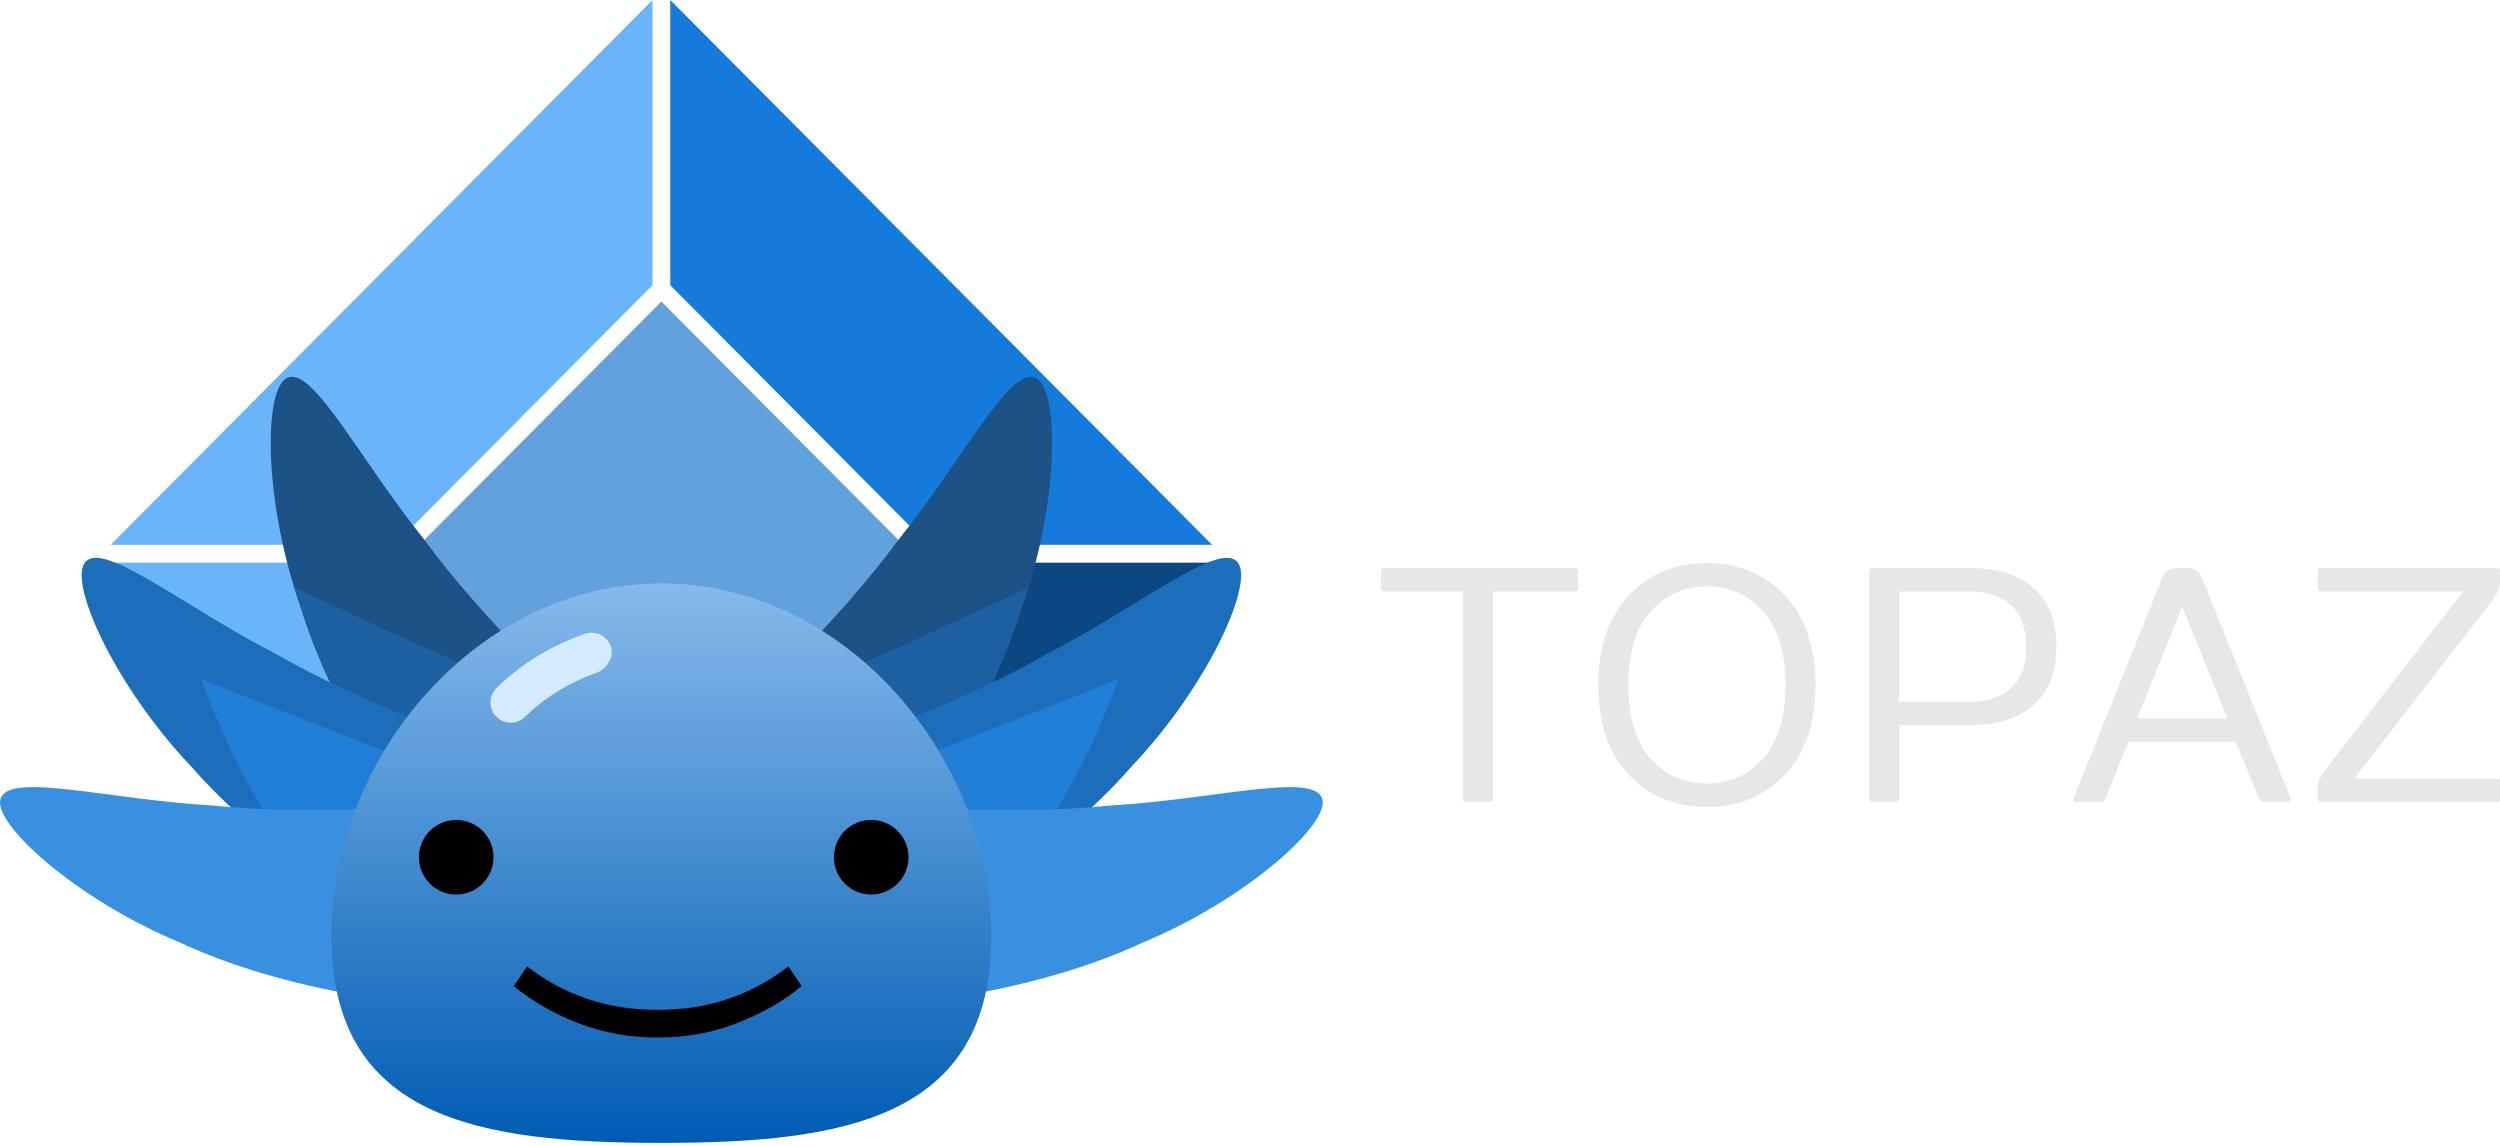
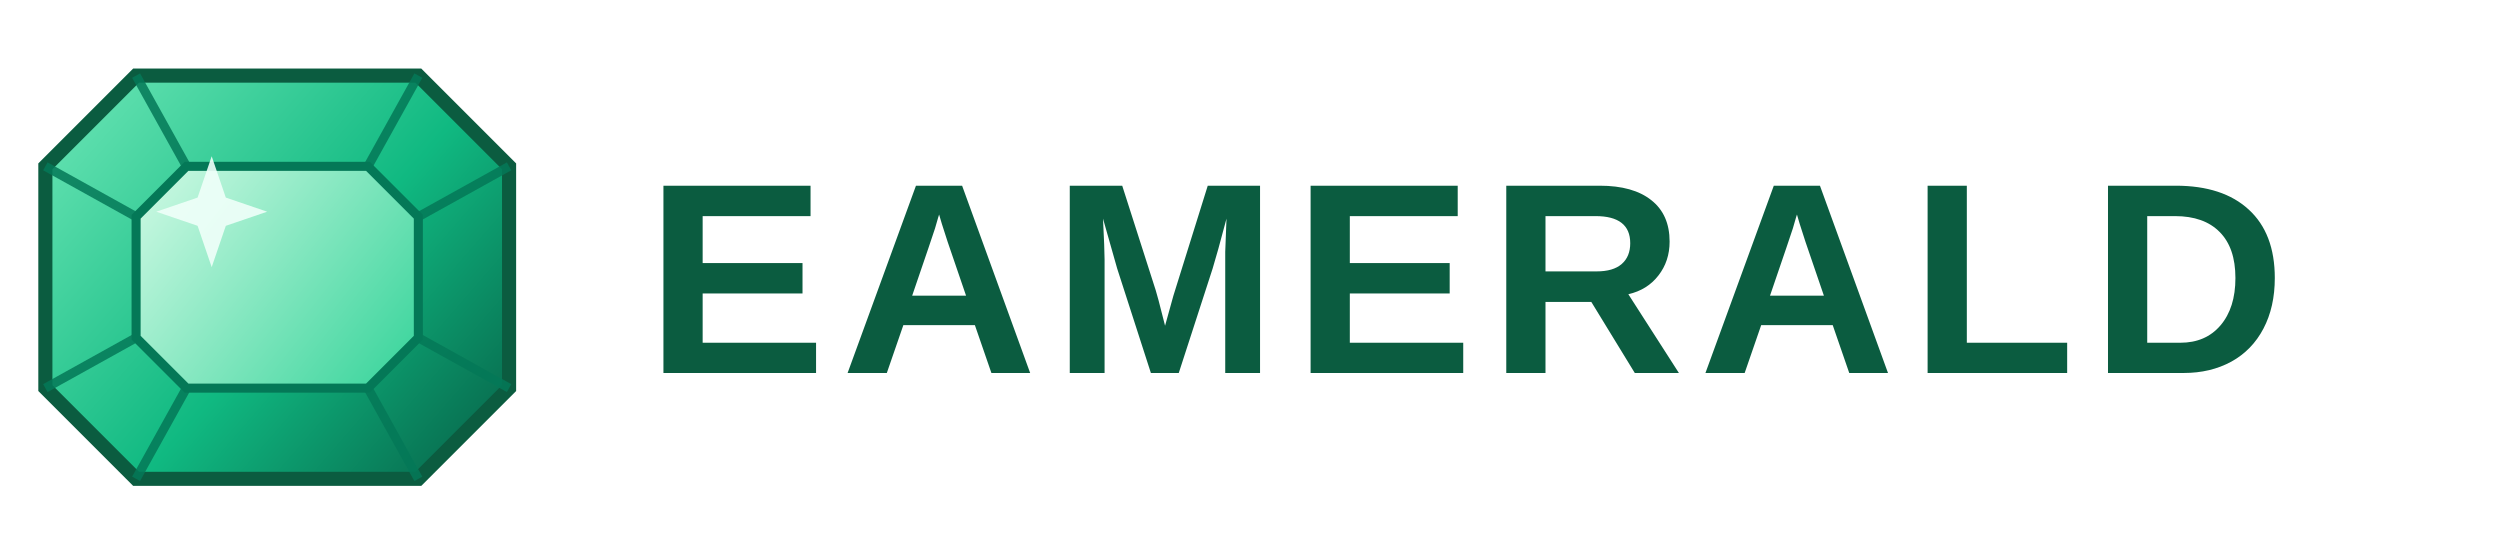
- <svg xmlns="http://www.w3.org/2000/svg" width="120" height="55" viewBox="0 0 120 55" fill="none">
-   <path d="M66.287 28.226V27.427C66.287 27.323 66.339 27.268 66.444 27.263H75.591C75.696 27.263 75.748 27.318 75.748 27.427V28.226C75.748 28.331 75.696 28.386 75.591 28.391H71.66V38.338C71.66 38.442 71.608 38.494 71.503 38.494H70.375C70.271 38.494 70.219 38.442 70.219 38.338V28.391H66.444C66.339 28.386 66.287 28.331 66.287 28.226Z" fill="#E7E7E7" />
-   <path d="M78.176 37.178C77.205 36.139 76.719 34.706 76.719 32.879C76.719 31.051 77.205 29.62 78.176 28.587C79.153 27.547 80.403 27.028 81.928 27.028C83.458 27.028 84.708 27.547 85.679 28.587C86.656 29.62 87.144 31.051 87.144 32.879C87.144 34.706 86.656 36.139 85.679 37.178C84.708 38.218 83.458 38.737 81.928 38.737C80.403 38.737 79.153 38.218 78.176 37.178ZM84.622 29.346C83.907 28.547 83.009 28.148 81.928 28.148C80.852 28.148 79.954 28.547 79.234 29.346C78.518 30.14 78.16 31.317 78.16 32.879C78.16 34.44 78.518 35.62 79.234 36.419C79.954 37.212 80.852 37.609 81.928 37.609C83.009 37.609 83.907 37.212 84.622 36.419C85.343 35.62 85.703 34.44 85.703 32.879C85.703 31.317 85.343 30.14 84.622 29.346Z" fill="#E7E7E7" />
-   <path d="M89.721 38.338V27.427C89.721 27.323 89.773 27.268 89.877 27.263H94.53C95.867 27.263 96.895 27.584 97.616 28.226C98.341 28.869 98.704 29.806 98.704 31.038C98.704 32.265 98.341 33.2 97.616 33.842C96.895 34.484 95.867 34.805 94.53 34.805H91.162V38.338C91.162 38.442 91.11 38.494 91.005 38.494H89.877C89.773 38.494 89.721 38.442 89.721 38.338ZM91.162 33.685H94.53C95.376 33.685 96.041 33.466 96.527 33.028C97.013 32.589 97.255 31.926 97.255 31.038C97.255 30.15 97.013 29.487 96.527 29.049C96.041 28.61 95.376 28.391 94.53 28.391H91.162V33.685Z" fill="#E7E7E7" />
-   <path d="M99.527 38.338L103.78 27.749C103.91 27.43 104.15 27.268 104.5 27.263H104.986C105.341 27.263 105.581 27.425 105.706 27.749L109.959 38.338C109.975 38.369 109.983 38.392 109.983 38.408C109.983 38.466 109.931 38.494 109.826 38.494H108.675C108.57 38.494 108.489 38.442 108.432 38.338L107.312 35.604H102.174L101.054 38.338C101.002 38.442 100.921 38.494 100.811 38.494H99.66C99.561 38.494 99.511 38.466 99.511 38.408C99.506 38.392 99.511 38.369 99.527 38.338ZM102.581 34.484H106.912L104.743 29.111L102.581 34.484Z" fill="#E7E7E7" />
-   <path d="M111.252 38.338V37.774C111.252 37.56 111.387 37.265 111.659 36.889L118.23 28.391H111.416C111.306 28.391 111.252 28.336 111.252 28.226V27.427C111.252 27.318 111.306 27.263 111.416 27.263H119.836C119.945 27.263 120 27.318 120 27.427V27.991C120 28.205 119.864 28.498 119.593 28.869L113.006 37.374H119.836C119.945 37.374 120 37.426 120 37.531V38.338C120 38.442 119.945 38.494 119.836 38.494H111.416C111.306 38.494 111.252 38.442 111.252 38.338Z" fill="#E7E7E7" />
-   <path d="M31.747 14.474L43.784 26.579L31.747 38.683L19.709 26.579L31.747 14.474Z" fill="#61A1DC" />
-   <path d="M31.32 13.69L18.928 26.151H5.312L31.32 0.001L31.32 13.69Z" fill="#6AB5FA" />
-   <path d="M18.928 27.009L31.32 39.469V53.159L5.314 27.009H18.928Z" fill="#6AB5FA" />
-   <path d="M32.174 39.469L44.566 27.008H58.181L32.174 53.159L32.174 39.469Z" fill="#0B4781" />
-   <path d="M44.565 26.15L32.173 13.69V0L58.18 26.15H44.565Z" fill="#147ADB" />
-   <path d="M43.242 39.83C41.708 41.477 38.714 41.318 36.743 39.614C34.769 37.906 34.375 35.465 35.7 34.038C36.396 33.341 40.223 29.86 43.153 25.873C46.246 22.014 48.441 17.648 49.666 18.122C50.862 18.526 50.865 24.061 49.054 29.16C47.453 34.342 44.037 39.089 43.242 39.83Z" fill="#1C5286" />
-   <path d="M39.633 32.554C41.168 32.047 49.177 28.296 49.376 28.188C49.276 28.513 49.169 28.837 49.054 29.16C47.453 34.342 44.037 39.089 43.242 39.83C41.707 41.477 38.713 41.318 36.743 39.614C35.999 38.971 35.48 38.224 35.192 37.466C35.268 37.098 35.398 33.952 39.633 32.554Z" fill="#1C60A1" />
-   <path d="M44.678 44.174C42.607 45.056 39.936 43.694 38.827 41.337C37.716 38.975 38.348 36.584 40.139 35.819C41.058 35.464 45.968 33.838 50.264 31.384C54.659 29.113 58.438 26.015 59.365 26.946C60.293 27.801 58.048 32.86 54.323 36.784C50.755 40.869 45.706 43.82 44.678 44.174Z" fill="#1D6EBA" />
-   <path d="M53.696 32.582C53.465 33.235 53.204 33.891 52.913 34.538C50.891 39.57 47.096 44.02 46.242 44.693C44.577 46.208 41.606 45.803 39.783 43.942C37.956 42.078 37.764 39.613 39.203 38.3C39.346 38.179 52.934 32.951 53.696 32.582Z" fill="#227FD7" />
-   <path d="M43.037 48.084C40.786 48.05 38.897 45.721 38.841 43.117C38.784 40.507 40.332 38.579 42.279 38.606C43.263 38.655 48.411 39.162 53.333 38.663C58.271 38.371 62.982 37.074 63.452 38.301C63.953 39.459 59.848 43.171 54.85 45.245C49.932 47.531 44.12 48.178 43.037 48.084Z" fill="#3990E0" />
-   <path d="M20.251 39.83C21.786 41.477 24.78 41.318 26.75 39.614C28.725 37.906 29.119 35.465 27.793 34.038C27.097 33.341 23.27 29.86 20.341 25.873C17.248 22.014 15.052 17.648 13.827 18.122C12.632 18.526 12.628 24.061 14.439 29.16C16.04 34.342 19.456 39.089 20.251 39.83Z" fill="#1C5286" />
-   <path d="M23.861 32.554C22.325 32.047 14.316 28.296 14.117 28.188C14.218 28.513 14.325 28.837 14.44 29.16C16.041 34.342 19.456 39.089 20.252 39.83C21.786 41.477 24.78 41.318 26.75 39.614C27.494 38.971 28.013 38.224 28.301 37.466C28.226 37.098 28.095 33.952 23.861 32.554Z" fill="#1C60A1" />
-   <path d="M18.815 44.174C20.887 45.056 23.558 43.694 24.666 41.337C25.777 38.975 25.145 36.584 23.355 35.819C22.436 35.464 17.525 33.838 13.229 31.384C8.835 29.113 5.055 26.015 4.128 26.946C3.2 27.801 5.445 32.86 9.171 36.784C12.738 40.869 17.788 43.82 18.815 44.174Z" fill="#1D6EBA" />
-   <path d="M9.65 32.582C9.881 33.235 10.141 33.891 10.433 34.538C12.455 39.57 16.25 44.02 17.104 44.692C18.769 46.208 21.739 45.803 23.562 43.942C25.39 42.078 25.581 39.612 24.143 38.3C24 38.178 10.412 32.951 9.65 32.582Z" fill="#227FD7" />
-   <path d="M20.456 48.084C22.707 48.05 24.596 45.721 24.652 43.117C24.709 40.507 23.161 38.579 21.214 38.606C20.23 38.655 15.082 39.162 10.16 38.663C5.222 38.371 0.511 37.074 0.042 38.301C-0.46 39.459 3.645 43.171 8.643 45.245C13.561 47.531 19.374 48.178 20.456 48.084Z" fill="#3990E0" />
-   <path d="M47.581 44.955C47.581 53.7 40.492 54.858 31.747 54.858C23.002 54.858 15.913 53.7 15.913 44.955C15.913 36.21 23.002 28.002 31.747 28.002C40.492 28.002 47.581 36.21 47.581 44.955Z" fill="url(#paint0_linear_42_1754)" />
-   <path d="M28.718 32.261C27.365 32.728 26.179 33.452 25.193 34.413C24.809 34.788 24.194 34.78 23.819 34.395C23.444 34.011 23.452 33.396 23.837 33.021C25.029 31.858 26.459 30.984 28.084 30.424C28.592 30.249 29.146 30.518 29.32 31.026C29.555 31.709 28.858 32.213 28.718 32.261Z" fill="#D5EBFF" />
-   <path d="M21.899 42.938C22.887 42.938 23.689 42.136 23.689 41.148C23.689 40.159 22.887 39.357 21.899 39.357C20.91 39.357 20.108 40.159 20.108 41.148C20.108 42.136 20.91 42.938 21.899 42.938Z" fill="black" />
-   <path d="M41.817 42.938C42.806 42.938 43.608 42.136 43.608 41.148C43.608 40.159 42.806 39.357 41.817 39.357C40.829 39.357 40.027 40.159 40.027 41.148C40.027 42.136 40.829 42.938 41.817 42.938Z" fill="black" />
-   <path d="M31.571 48.475C32.789 48.475 33.917 48.299 34.954 47.947C35.992 47.595 36.953 47.077 37.838 46.391L38.48 47.334C37.576 48.076 36.534 48.671 35.354 49.118C34.184 49.575 32.923 49.803 31.571 49.803C30.22 49.803 28.954 49.575 27.774 49.118C26.603 48.671 25.566 48.076 24.662 47.334L25.304 46.391C26.189 47.077 27.151 47.595 28.188 47.947C29.225 48.299 30.353 48.475 31.571 48.475Z" fill="black" />
+ <svg xmlns="http://www.w3.org/2000/svg" width="248" height="55" viewBox="0 0 248 55" fill="none">
  <defs>
-     <linearGradient id="paint0_linear_42_1754" x1="31.747" y1="28.002" x2="31.747" y2="54.858" gradientUnits="userSpaceOnUse">
-       <stop stop-color="#86BAEB" />
-       <stop offset="1" stop-color="#005CB3" />
+     <linearGradient id="eamerald-crown" x1="4.5" y1="7.5" x2="50.5" y2="47.5" gradientUnits="userSpaceOnUse">
+       <stop offset="0" stop-color="#6EE7B7" />
+       <stop offset="0.55" stop-color="#10B981" />
+       <stop offset="1" stop-color="#065F46" />
+     </linearGradient>
+     <linearGradient id="eamerald-table" x1="13.5" y1="16.5" x2="41.5" y2="38.5" gradientUnits="userSpaceOnUse">
+       <stop offset="0" stop-color="#D1FAE5" />
+       <stop offset="1" stop-color="#34D399" />
    </linearGradient>
  </defs>
+   <polygon points="13.5,7.5 41.5,7.5 50.5,16.5 50.5,38.5 41.5,47.5 13.5,47.5 4.5,38.5 4.5,16.5" fill="url(#eamerald-crown)" stroke="#0B5C40" stroke-width="1.4" />
+   <g stroke="#047857" stroke-width="0.9" opacity="0.85">
+     <line x1="13.5" y1="7.5" x2="18.5" y2="16.5" />
+     <line x1="41.5" y1="7.5" x2="36.5" y2="16.5" />
+     <line x1="50.5" y1="16.5" x2="41.5" y2="21.5" />
+     <line x1="50.5" y1="38.5" x2="41.5" y2="33.5" />
+     <line x1="41.5" y1="47.5" x2="36.5" y2="38.5" />
+     <line x1="13.5" y1="47.5" x2="18.5" y2="38.5" />
+     <line x1="4.5" y1="38.5" x2="13.5" y2="33.5" />
+     <line x1="4.5" y1="16.5" x2="13.5" y2="21.5" />
+   </g>
+   <polygon points="18.5,16.5 36.5,16.5 41.5,21.5 41.5,33.5 36.5,38.5 18.5,38.5 13.5,33.5 13.5,21.5" fill="url(#eamerald-table)" stroke="#047857" stroke-width="0.9" />
+   <path d="M21,15.5 L22.4,19.6 L26.5,21 L22.4,22.4 L21,26.5 L19.6,22.4 L15.5,21 L19.6,19.6 Z" fill="#F0FFF9" opacity="0.9" />
+   <text x="64" y="37" font-family="'Helvetica Neue', Arial, sans-serif" font-weight="800" font-size="27" letter-spacing="1.4" fill="#0B5C40">EAMERALD</text>
</svg>
